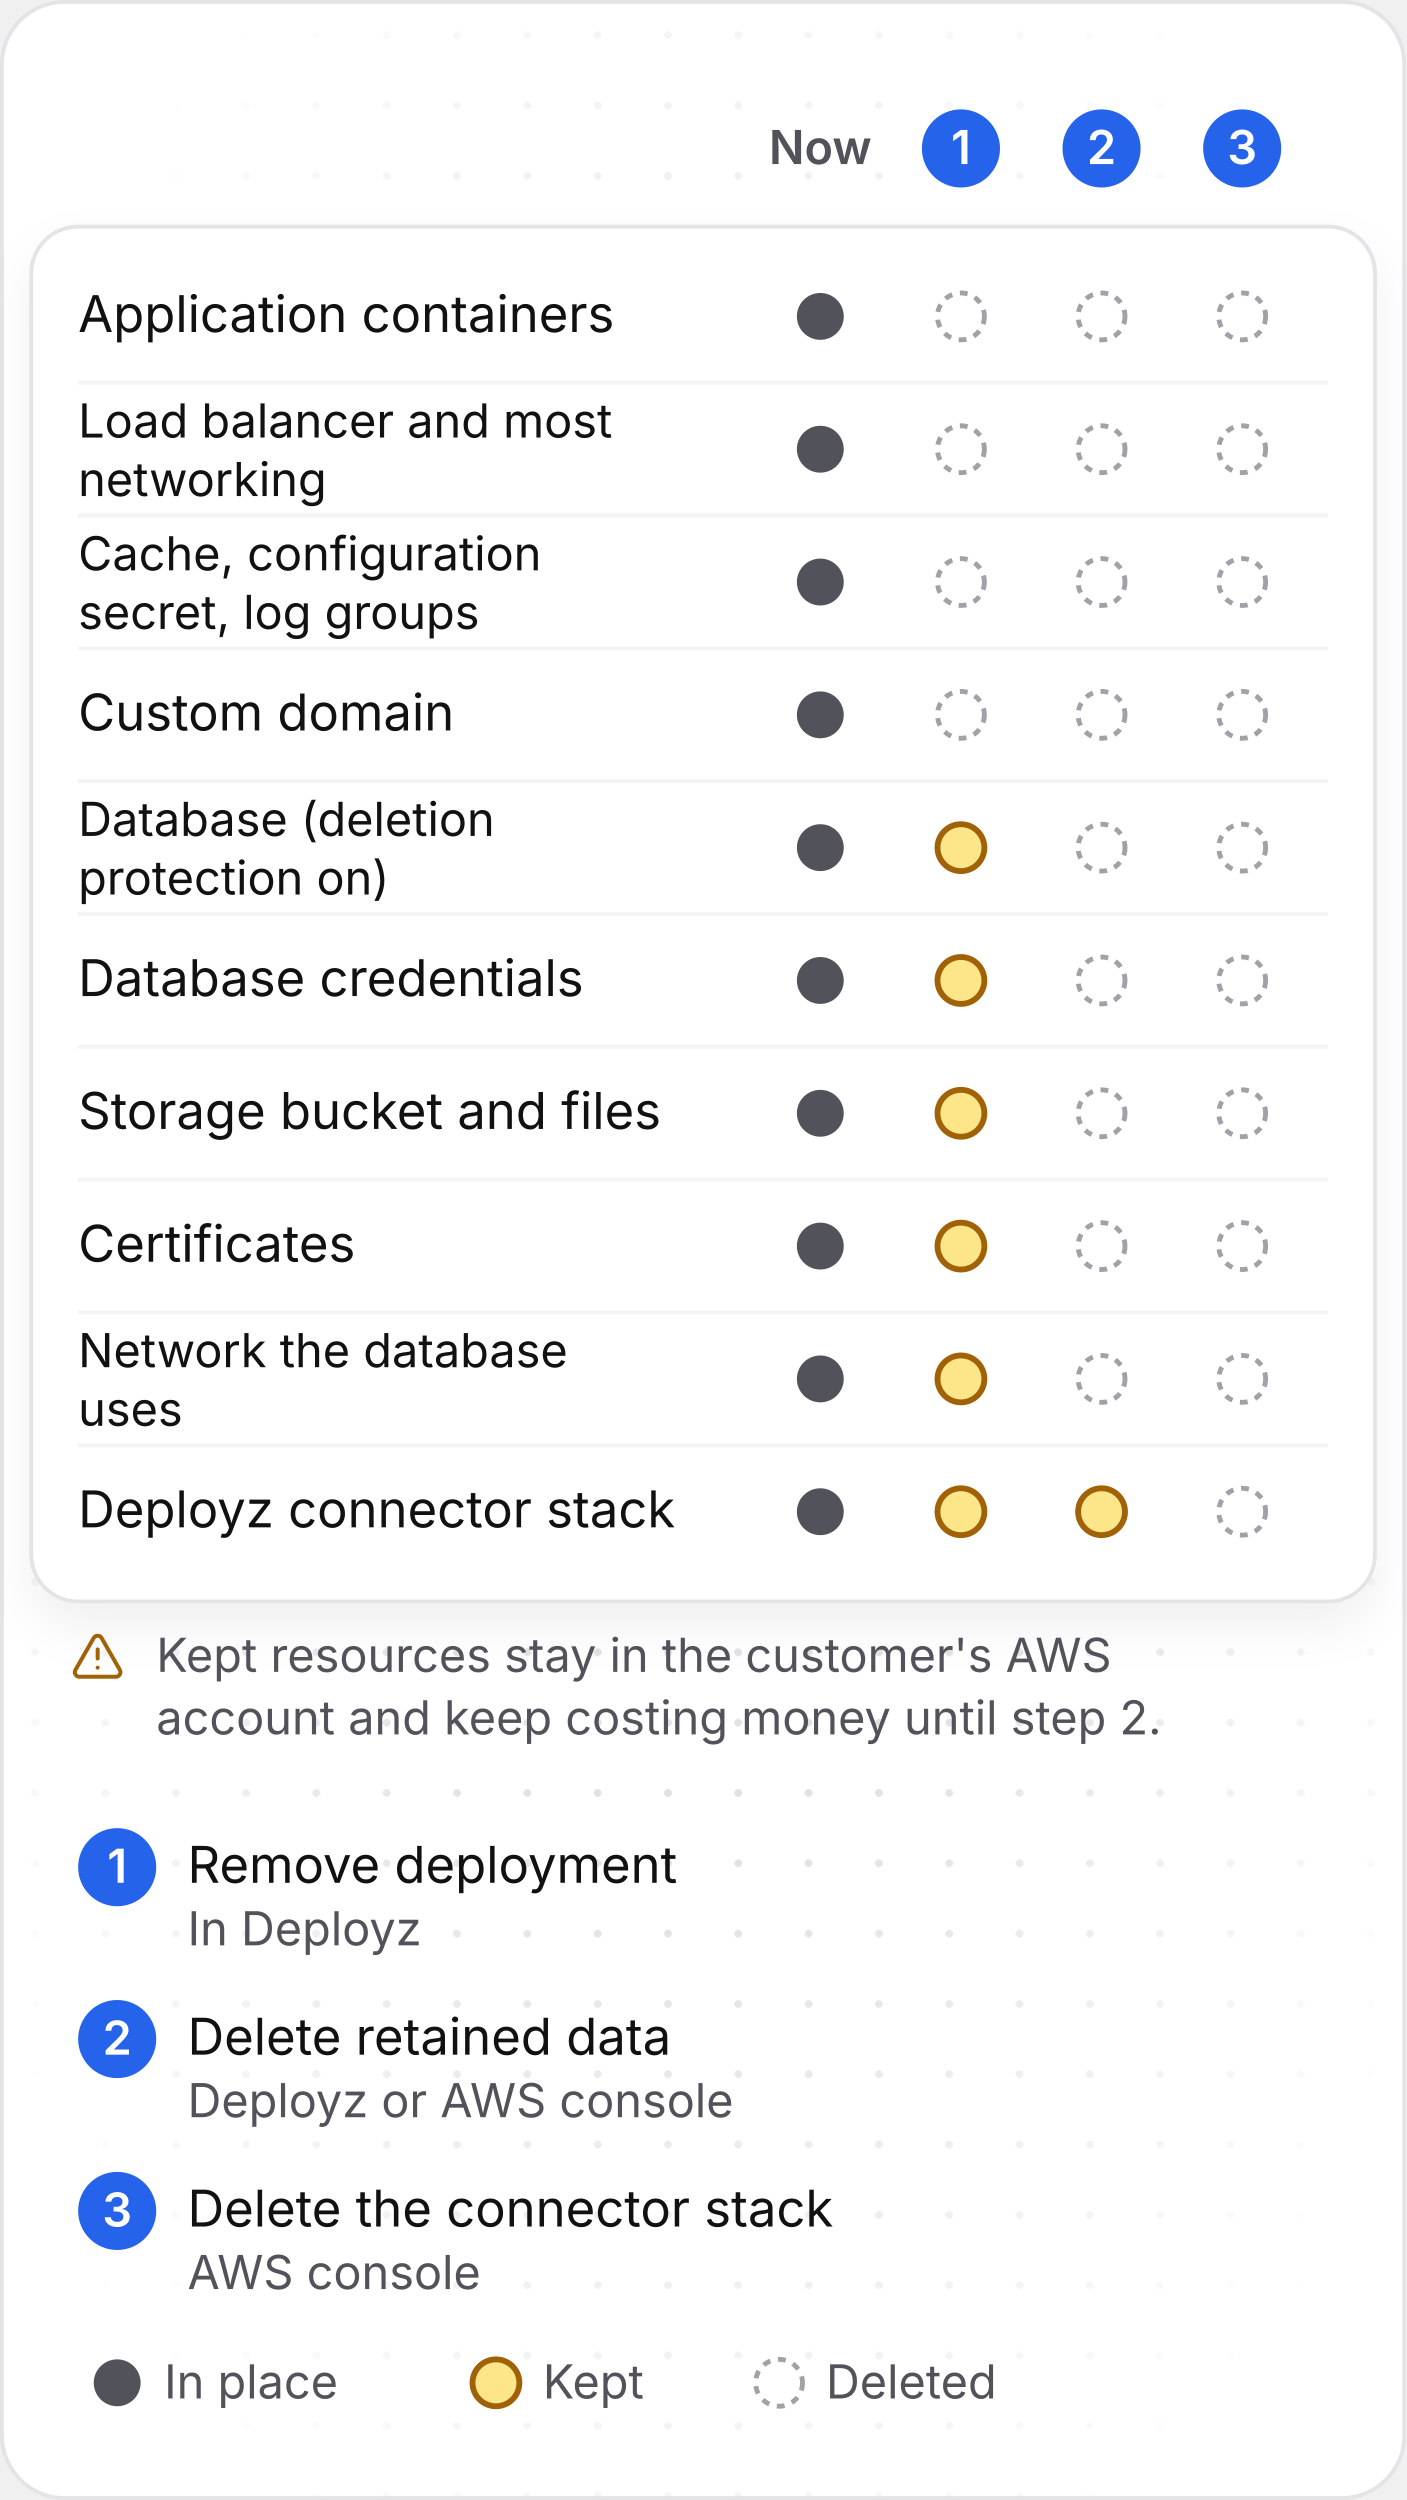
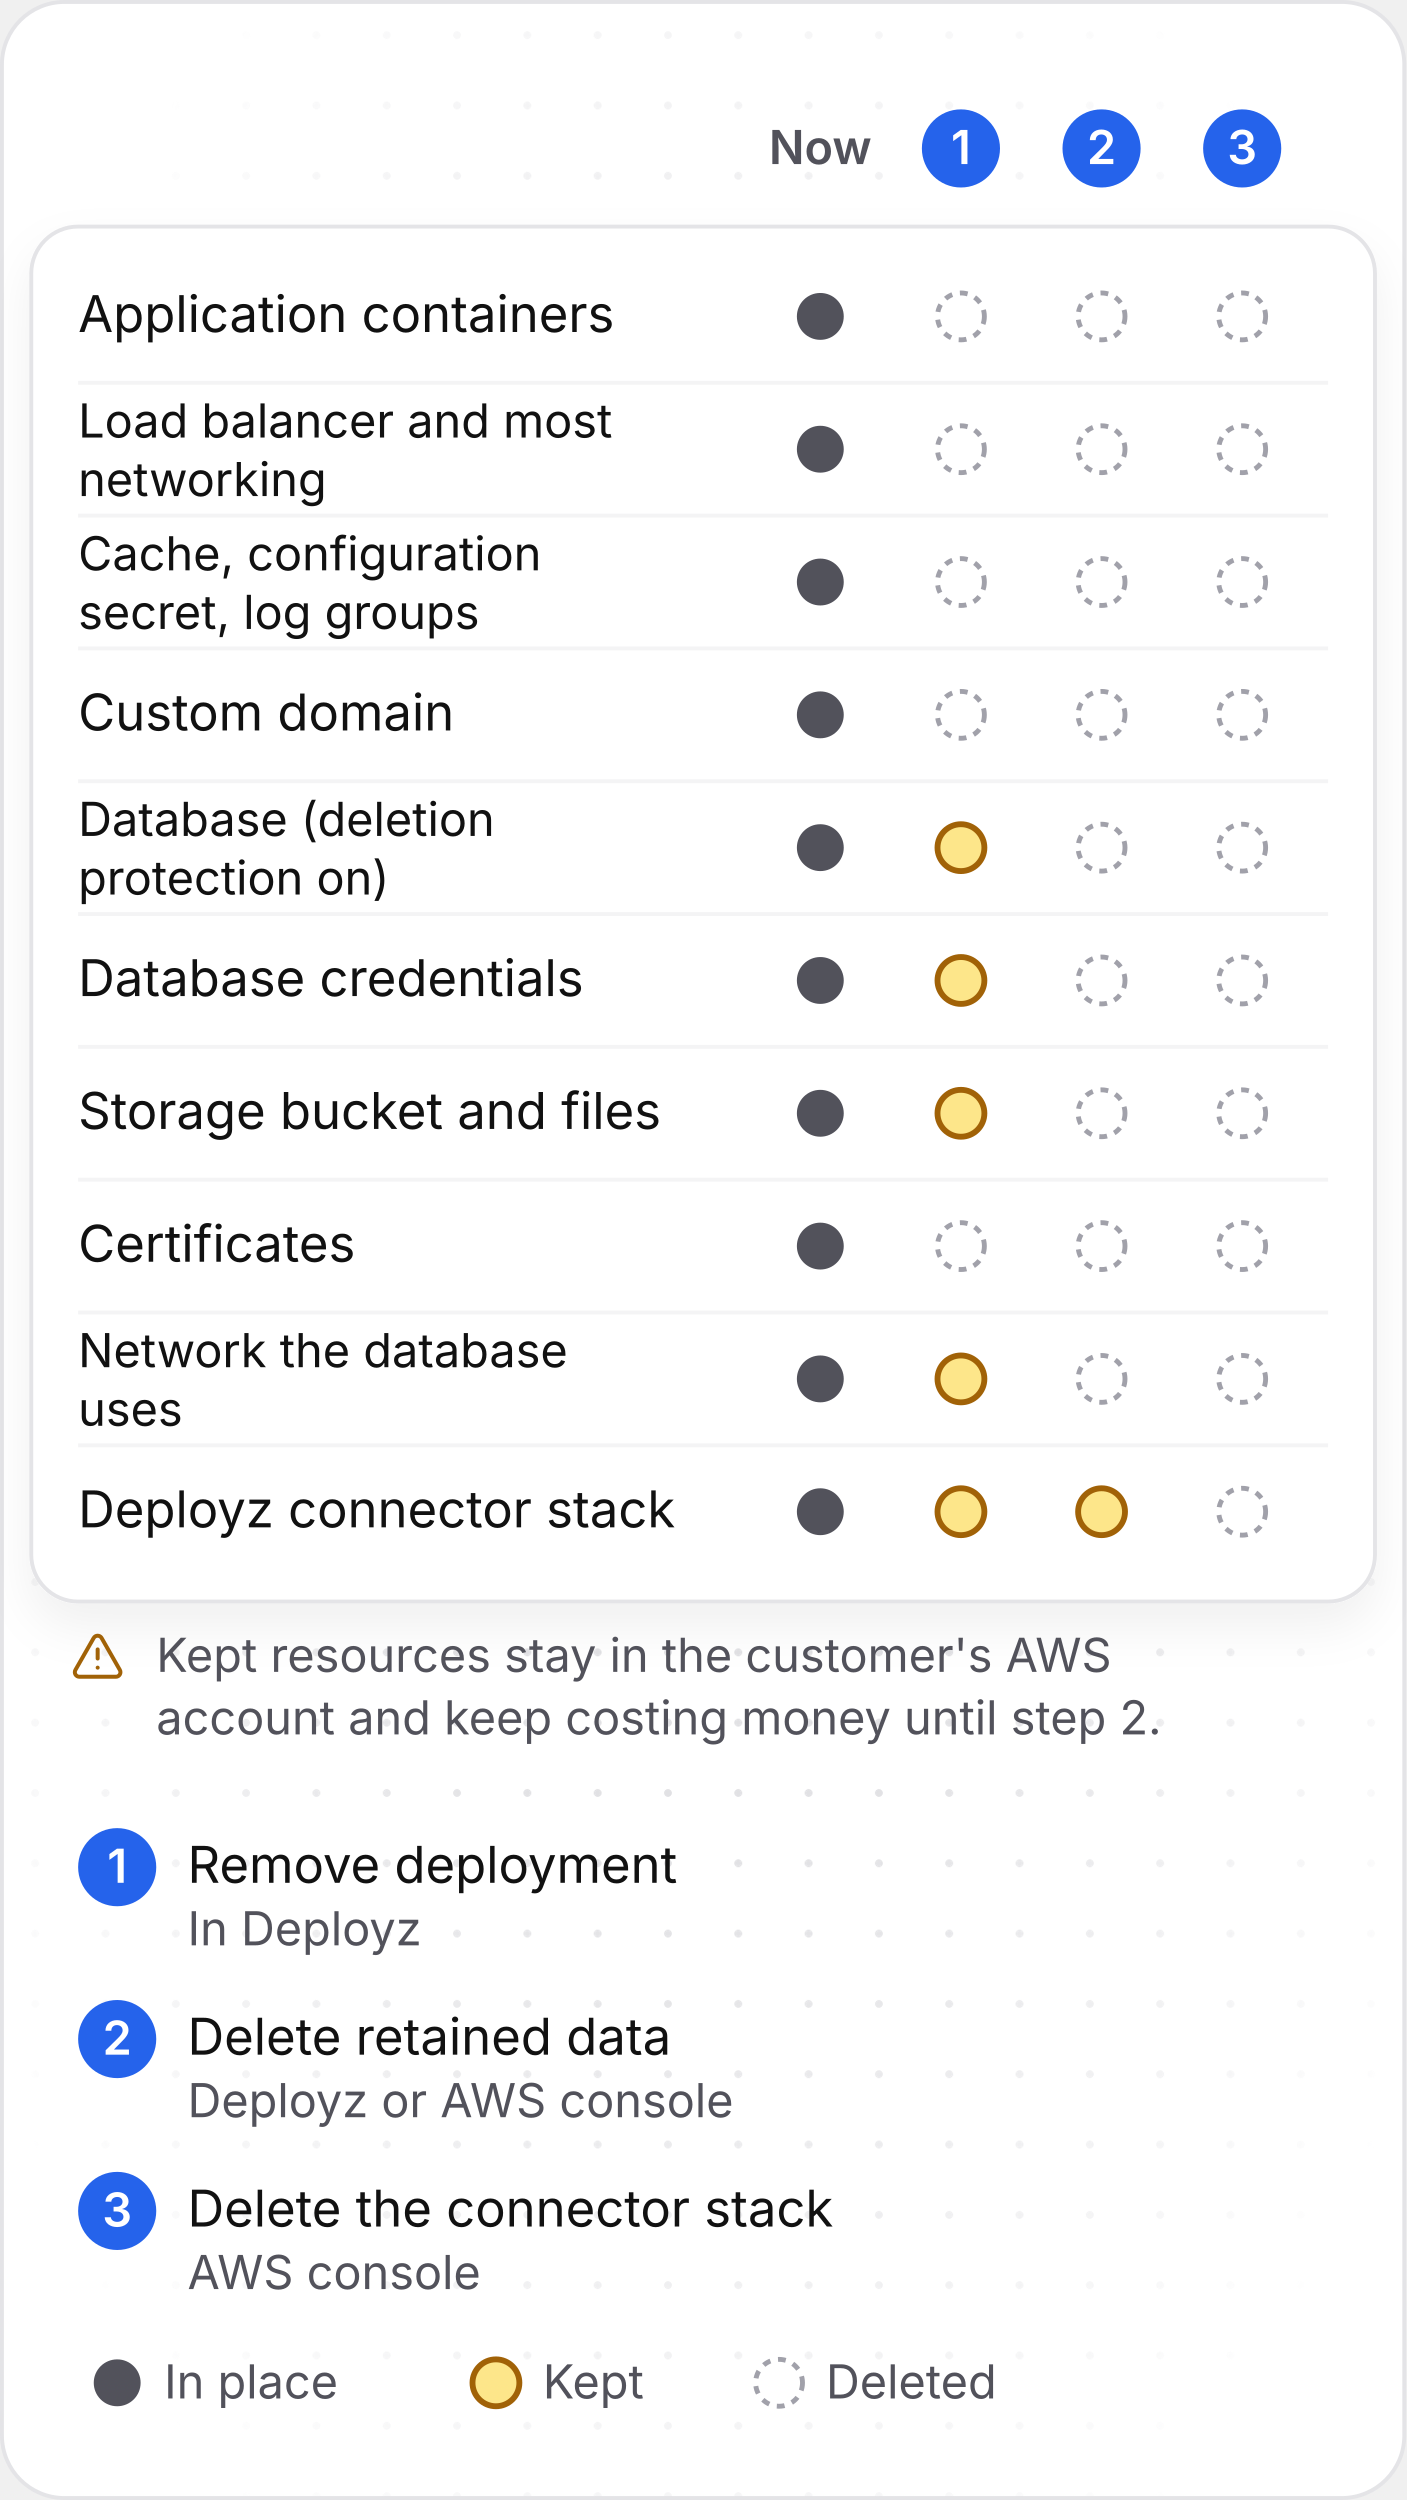
<svg xmlns="http://www.w3.org/2000/svg" width="360" height="640" viewBox="0 0 360 640" role="img" aria-labelledby="title desc">
  <defs>
    <style>
      text { font-family: Inter, "Inter Variable", ui-sans-serif, system-ui, -apple-system, "Segoe UI", sans-serif; fill: #111111; }
      .title { font-size: 13px; font-weight: 600; }
      .heading { font-size: 15px; font-weight: 600; letter-spacing: -0.01em; }
      .body { font-size: 13px; fill: #111111; }
      .label { font-size: 12px; font-weight: 600; fill: #52525B; }
      .note { font-size: 12px; fill: #52525B; }
      .badge { font-size: 12px; font-weight: 500; }
      .num { font-size: 12px; font-weight: 600; fill: #FFFFFF; }
      .mono { font-family: ui-monospace, SFMono-Regular, Menlo, Consolas, "Liberation Mono", monospace; font-size: 12px; fill: #71717A; }
      .mono-dark { font-family: ui-monospace, SFMono-Regular, Menlo, Consolas, "Liberation Mono", monospace; font-size: 12px; fill: #111111; }
      .mono-brand { font-family: ui-monospace, SFMono-Regular, Menlo, Consolas, "Liberation Mono", monospace; font-size: 12px; fill: #1D4ED8; }
      .boundary { fill: none; stroke: #A1A1AA; stroke-width: 1; stroke-dasharray: 5 4; }
      .tag { fill: #FFFFFF; stroke: #E4E4E7; }
      .band { fill: #FAFAFA; stroke: #E4E4E7; }
      .tile { fill: #FFFFFF; stroke: #E4E4E7; }
      .tile-optional { fill: #FFFFFF; stroke: #A1A1AA; stroke-dasharray: 4 3; }
      .icon-tile { fill: #FAFAFA; stroke: #E4E4E7; }
      .icon { fill: none; stroke: #52525B; stroke-width: 1.75; stroke-linecap: round; stroke-linejoin: round; }
      .track { fill: none; stroke: #A1A1AA; stroke-width: 1.5; }
      .track-dashed { fill: none; stroke: #A1A1AA; stroke-width: 1.5; stroke-dasharray: 4 4; }
      .beam { fill: none; stroke: #2563EB; stroke-width: 1.5; }
      .port { fill: #FFFFFF; stroke: #A1A1AA; stroke-width: 1.5; }
      .port-brand { fill: #FFFFFF; stroke: #2563EB; stroke-width: 1.5; }
    </style>
    <pattern id="dots" width="18" height="18" patternUnits="userSpaceOnUse">
      <circle cx="9" cy="9" r="1" fill="#D4D4D8" />
    </pattern>
    <radialGradient id="fade" cx="50%" cy="50%" r="60%">
      <stop offset="40%" stop-color="#FFFFFF" />
      <stop offset="100%" stop-color="#000000" />
    </radialGradient>
    <mask id="fade-mask">
      <rect width="360" height="640" fill="url(#fade)" />
    </mask>
    <radialGradient id="light" cx="50%" cy="50%" r="50%">
      <stop offset="0%" stop-color="#2563EB" stop-opacity="0.10" />
      <stop offset="100%" stop-color="#2563EB" stop-opacity="0" />
    </radialGradient>
    <filter id="shadow" x="-10%" y="-20%" width="120%" height="160%">
      <feDropShadow dx="0" dy="1" stdDeviation="1" flood-color="#111111" flood-opacity="0.04" />
      <feDropShadow dx="0" dy="6" stdDeviation="6" flood-color="#111111" flood-opacity="0.06" />
    </filter>
    <filter id="shadow-brand" x="-10%" y="-10%" width="120%" height="130%">
      <feDropShadow dx="0" dy="1" stdDeviation="1" flood-color="#111111" flood-opacity="0.04" />
      <feDropShadow dx="0" dy="10" stdDeviation="10" flood-color="#2563EB" flood-opacity="0.14" />
    </filter>
    <marker id="arrow" viewBox="0 0 10 10" refX="8" refY="5" markerWidth="7" markerHeight="7" orient="auto-start-reverse">
      <path d="M1 1L9 5L1 9" fill="none" stroke="#A1A1AA" stroke-width="1.5" stroke-linecap="round" stroke-linejoin="round" />
    </marker>
    <marker id="arrow-brand" viewBox="0 0 10 10" refX="8" refY="5" markerWidth="7" markerHeight="7" orient="auto-start-reverse">
      <path d="M1 1L9 5L1 9" fill="none" stroke="#2563EB" stroke-width="1.5" stroke-linecap="round" stroke-linejoin="round" />
    </marker>
    <symbol id="i-alert" viewBox="0 0 24 24">
      <path d="m21.73 18-8-14a2 2 0 0 0-3.48 0l-8 14A2 2 0 0 0 4 21h16a2 2 0 0 0 1.73-3" />
      <path d="M12 9v4" />
      <path d="M12 17h.01" />
    </symbol>
  </defs>
  <g id="stage">
    <rect x="0.5" y="0.5" width="359" height="639" rx="16" fill="#FFFFFF" stroke="#E4E4E7" />
    <rect x="1" y="1" width="358" height="638" rx="16" fill="url(#dots)" mask="url(#fade-mask)" opacity="0.7" />
  </g>
  <g id="columns">
    <text class="label" x="210" y="42" text-anchor="middle">Now</text>
    <circle cx="246" cy="38" r="10" fill="#2563EB" />
    <text class="num" x="246" y="42" text-anchor="middle">1</text>
    <circle cx="282" cy="38" r="10" fill="#2563EB" />
    <text class="num" x="282" y="42" text-anchor="middle">2</text>
    <circle cx="318" cy="38" r="10" fill="#2563EB" />
    <text class="num" x="318" y="42" text-anchor="middle">3</text>
  </g>
  <g id="resources">
    <rect class="tile" x="8" y="58" width="344" height="352" rx="12" filter="url(#shadow)" />
    <text class="body" x="20" y="85">Application containers</text>
    <circle cx="210" cy="81.0" r="6" fill="#52525B" />
    <circle cx="246" cy="81.0" r="6" fill="#FFFFFF" stroke="#A1A1AA" stroke-width="1.25" stroke-dasharray="2 2" />
    <circle cx="282" cy="81.0" r="6" fill="#FFFFFF" stroke="#A1A1AA" stroke-width="1.25" stroke-dasharray="2 2" />
    <circle cx="318" cy="81.0" r="6" fill="#FFFFFF" stroke="#A1A1AA" stroke-width="1.25" stroke-dasharray="2 2" />
    <line x1="20" y1="98" x2="340" y2="98" stroke="#F4F4F5" />
    <text class="note" x="20" y="112" style="fill:#111111">Load balancer and most</text>
    <text class="note" x="20" y="127" style="fill:#111111">networking</text>
    <circle cx="210" cy="115.0" r="6" fill="#52525B" />
    <circle cx="246" cy="115.0" r="6" fill="#FFFFFF" stroke="#A1A1AA" stroke-width="1.25" stroke-dasharray="2 2" />
    <circle cx="282" cy="115.0" r="6" fill="#FFFFFF" stroke="#A1A1AA" stroke-width="1.25" stroke-dasharray="2 2" />
    <circle cx="318" cy="115.0" r="6" fill="#FFFFFF" stroke="#A1A1AA" stroke-width="1.25" stroke-dasharray="2 2" />
    <line x1="20" y1="132" x2="340" y2="132" stroke="#F4F4F5" />
    <text class="note" x="20" y="146" style="fill:#111111">Cache, configuration</text>
    <text class="note" x="20" y="161" style="fill:#111111">secret, log groups</text>
    <circle cx="210" cy="149.0" r="6" fill="#52525B" />
    <circle cx="246" cy="149.0" r="6" fill="#FFFFFF" stroke="#A1A1AA" stroke-width="1.25" stroke-dasharray="2 2" />
    <circle cx="282" cy="149.0" r="6" fill="#FFFFFF" stroke="#A1A1AA" stroke-width="1.25" stroke-dasharray="2 2" />
    <circle cx="318" cy="149.0" r="6" fill="#FFFFFF" stroke="#A1A1AA" stroke-width="1.25" stroke-dasharray="2 2" />
    <line x1="20" y1="166" x2="340" y2="166" stroke="#F4F4F5" />
    <text class="body" x="20" y="187">Custom domain</text>
    <circle cx="210" cy="183.0" r="6" fill="#52525B" />
    <circle cx="246" cy="183.0" r="6" fill="#FFFFFF" stroke="#A1A1AA" stroke-width="1.25" stroke-dasharray="2 2" />
    <circle cx="282" cy="183.0" r="6" fill="#FFFFFF" stroke="#A1A1AA" stroke-width="1.25" stroke-dasharray="2 2" />
    <circle cx="318" cy="183.0" r="6" fill="#FFFFFF" stroke="#A1A1AA" stroke-width="1.25" stroke-dasharray="2 2" />
    <line x1="20" y1="200" x2="340" y2="200" stroke="#F4F4F5" />
    <text class="note" x="20" y="214" style="fill:#111111">Database (deletion</text>
    <text class="note" x="20" y="229" style="fill:#111111">protection on)</text>
    <circle cx="210" cy="217.0" r="6" fill="#52525B" />
    <circle cx="246" cy="217.0" r="6" fill="#FDE68A" stroke="#A16207" stroke-width="1.5" />
    <circle cx="282" cy="217.0" r="6" fill="#FFFFFF" stroke="#A1A1AA" stroke-width="1.25" stroke-dasharray="2 2" />
    <circle cx="318" cy="217.0" r="6" fill="#FFFFFF" stroke="#A1A1AA" stroke-width="1.25" stroke-dasharray="2 2" />
    <line x1="20" y1="234" x2="340" y2="234" stroke="#F4F4F5" />
    <text class="body" x="20" y="255">Database credentials</text>
    <circle cx="210" cy="251.0" r="6" fill="#52525B" />
    <circle cx="246" cy="251.0" r="6" fill="#FDE68A" stroke="#A16207" stroke-width="1.5" />
    <circle cx="282" cy="251.0" r="6" fill="#FFFFFF" stroke="#A1A1AA" stroke-width="1.25" stroke-dasharray="2 2" />
    <circle cx="318" cy="251.0" r="6" fill="#FFFFFF" stroke="#A1A1AA" stroke-width="1.25" stroke-dasharray="2 2" />
    <line x1="20" y1="268" x2="340" y2="268" stroke="#F4F4F5" />
    <text class="body" x="20" y="289">Storage bucket and files</text>
    <circle cx="210" cy="285.0" r="6" fill="#52525B" />
    <circle cx="246" cy="285.0" r="6" fill="#FDE68A" stroke="#A16207" stroke-width="1.5" />
    <circle cx="282" cy="285.0" r="6" fill="#FFFFFF" stroke="#A1A1AA" stroke-width="1.25" stroke-dasharray="2 2" />
    <circle cx="318" cy="285.0" r="6" fill="#FFFFFF" stroke="#A1A1AA" stroke-width="1.25" stroke-dasharray="2 2" />
    <line x1="20" y1="302" x2="340" y2="302" stroke="#F4F4F5" />
    <text class="body" x="20" y="323">Certificates</text>
    <circle cx="210" cy="319.0" r="6" fill="#52525B" />
-     <circle cx="246" cy="319.0" r="6" fill="#FDE68A" stroke="#A16207" stroke-width="1.5" />
+     <circle cx="246" cy="319.0" r="6" fill="#FFFFFF" stroke="#A1A1AA" stroke-width="1.25" stroke-dasharray="2 2" />
    <circle cx="282" cy="319.0" r="6" fill="#FFFFFF" stroke="#A1A1AA" stroke-width="1.25" stroke-dasharray="2 2" />
    <circle cx="318" cy="319.0" r="6" fill="#FFFFFF" stroke="#A1A1AA" stroke-width="1.25" stroke-dasharray="2 2" />
    <line x1="20" y1="336" x2="340" y2="336" stroke="#F4F4F5" />
    <text class="note" x="20" y="350" style="fill:#111111">Network the database</text>
    <text class="note" x="20" y="365" style="fill:#111111">uses</text>
    <circle cx="210" cy="353.0" r="6" fill="#52525B" />
    <circle cx="246" cy="353.0" r="6" fill="#FDE68A" stroke="#A16207" stroke-width="1.5" />
    <circle cx="282" cy="353.0" r="6" fill="#FFFFFF" stroke="#A1A1AA" stroke-width="1.25" stroke-dasharray="2 2" />
    <circle cx="318" cy="353.0" r="6" fill="#FFFFFF" stroke="#A1A1AA" stroke-width="1.25" stroke-dasharray="2 2" />
    <line x1="20" y1="370" x2="340" y2="370" stroke="#F4F4F5" />
    <text class="body" x="20" y="391">Deployz connector stack</text>
    <circle cx="210" cy="387.0" r="6" fill="#52525B" />
    <circle cx="246" cy="387.0" r="6" fill="#FDE68A" stroke="#A16207" stroke-width="1.5" />
    <circle cx="282" cy="387.0" r="6" fill="#FDE68A" stroke="#A16207" stroke-width="1.5" />
    <circle cx="318" cy="387.0" r="6" fill="#FFFFFF" stroke="#A1A1AA" stroke-width="1.25" stroke-dasharray="2 2" />
  </g>
  <g id="cost-note">
    <use href="#i-alert" class="icon" x="18" y="417" width="14" height="14" style="stroke:#A16207" />
    <text class="note" x="40" y="428">Kept resources stay in the customer's AWS</text>
    <text class="note" x="40" y="444">account and keep costing money until step 2.</text>
  </g>
  <g id="legend">
    <circle cx="30" cy="478" r="10" fill="#2563EB" />
    <text class="num" x="30" y="482" text-anchor="middle">1</text>
    <text class="body" x="48" y="482">Remove deployment</text>
    <text class="note" x="48" y="498">In Deployz</text>
    <circle cx="30" cy="522" r="10" fill="#2563EB" />
    <text class="num" x="30" y="526" text-anchor="middle">2</text>
    <text class="body" x="48" y="526">Delete retained data</text>
    <text class="note" x="48" y="542">Deployz or AWS console</text>
    <circle cx="30" cy="566" r="10" fill="#2563EB" />
    <text class="num" x="30" y="570" text-anchor="middle">3</text>
    <text class="body" x="48" y="570">Delete the connector stack</text>
    <text class="note" x="48" y="586">AWS console</text>
    <circle cx="30" cy="610" r="6" fill="#52525B" />
    <text class="note" x="42" y="614">In place</text>
    <circle cx="126.96" cy="610" r="6" fill="#FDE68A" stroke="#A16207" stroke-width="1.5" />
    <text class="note" x="138.96" y="614">Kept</text>
    <circle cx="199.44" cy="610" r="6" fill="#FFFFFF" stroke="#A1A1AA" stroke-width="1.25" stroke-dasharray="2 2" />
    <text class="note" x="211.44" y="614">Deleted</text>
  </g>
</svg>
